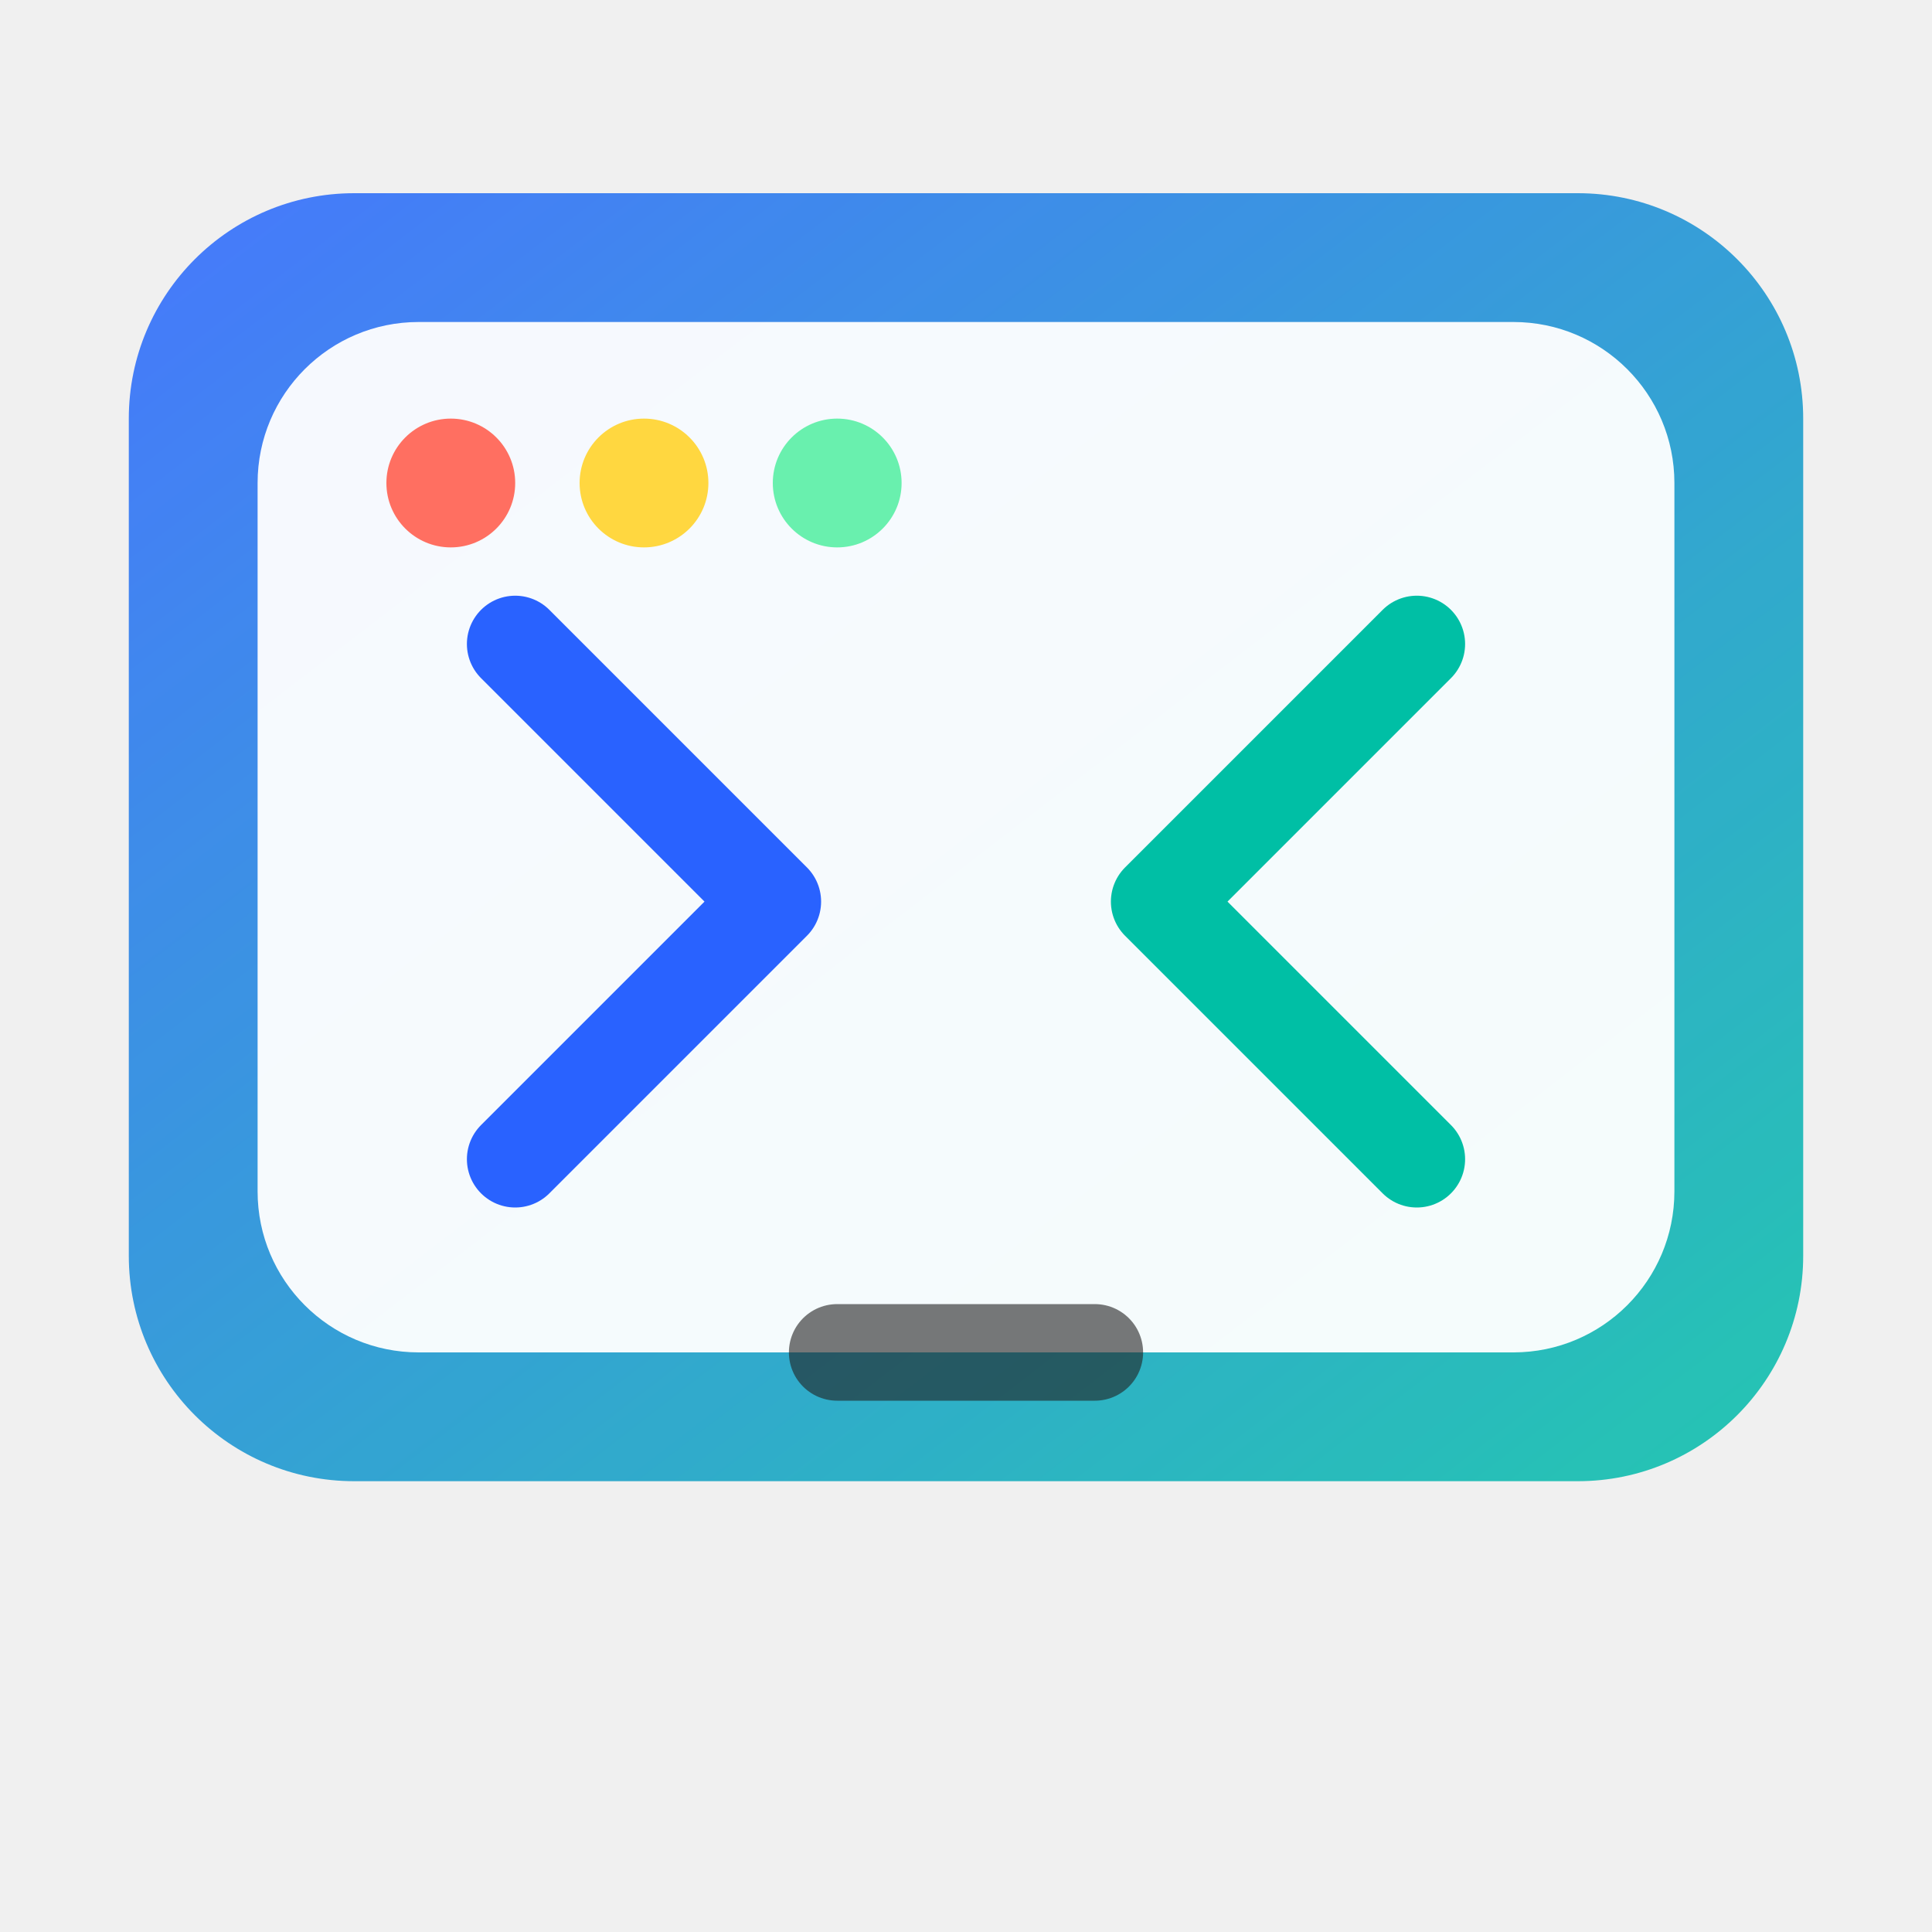
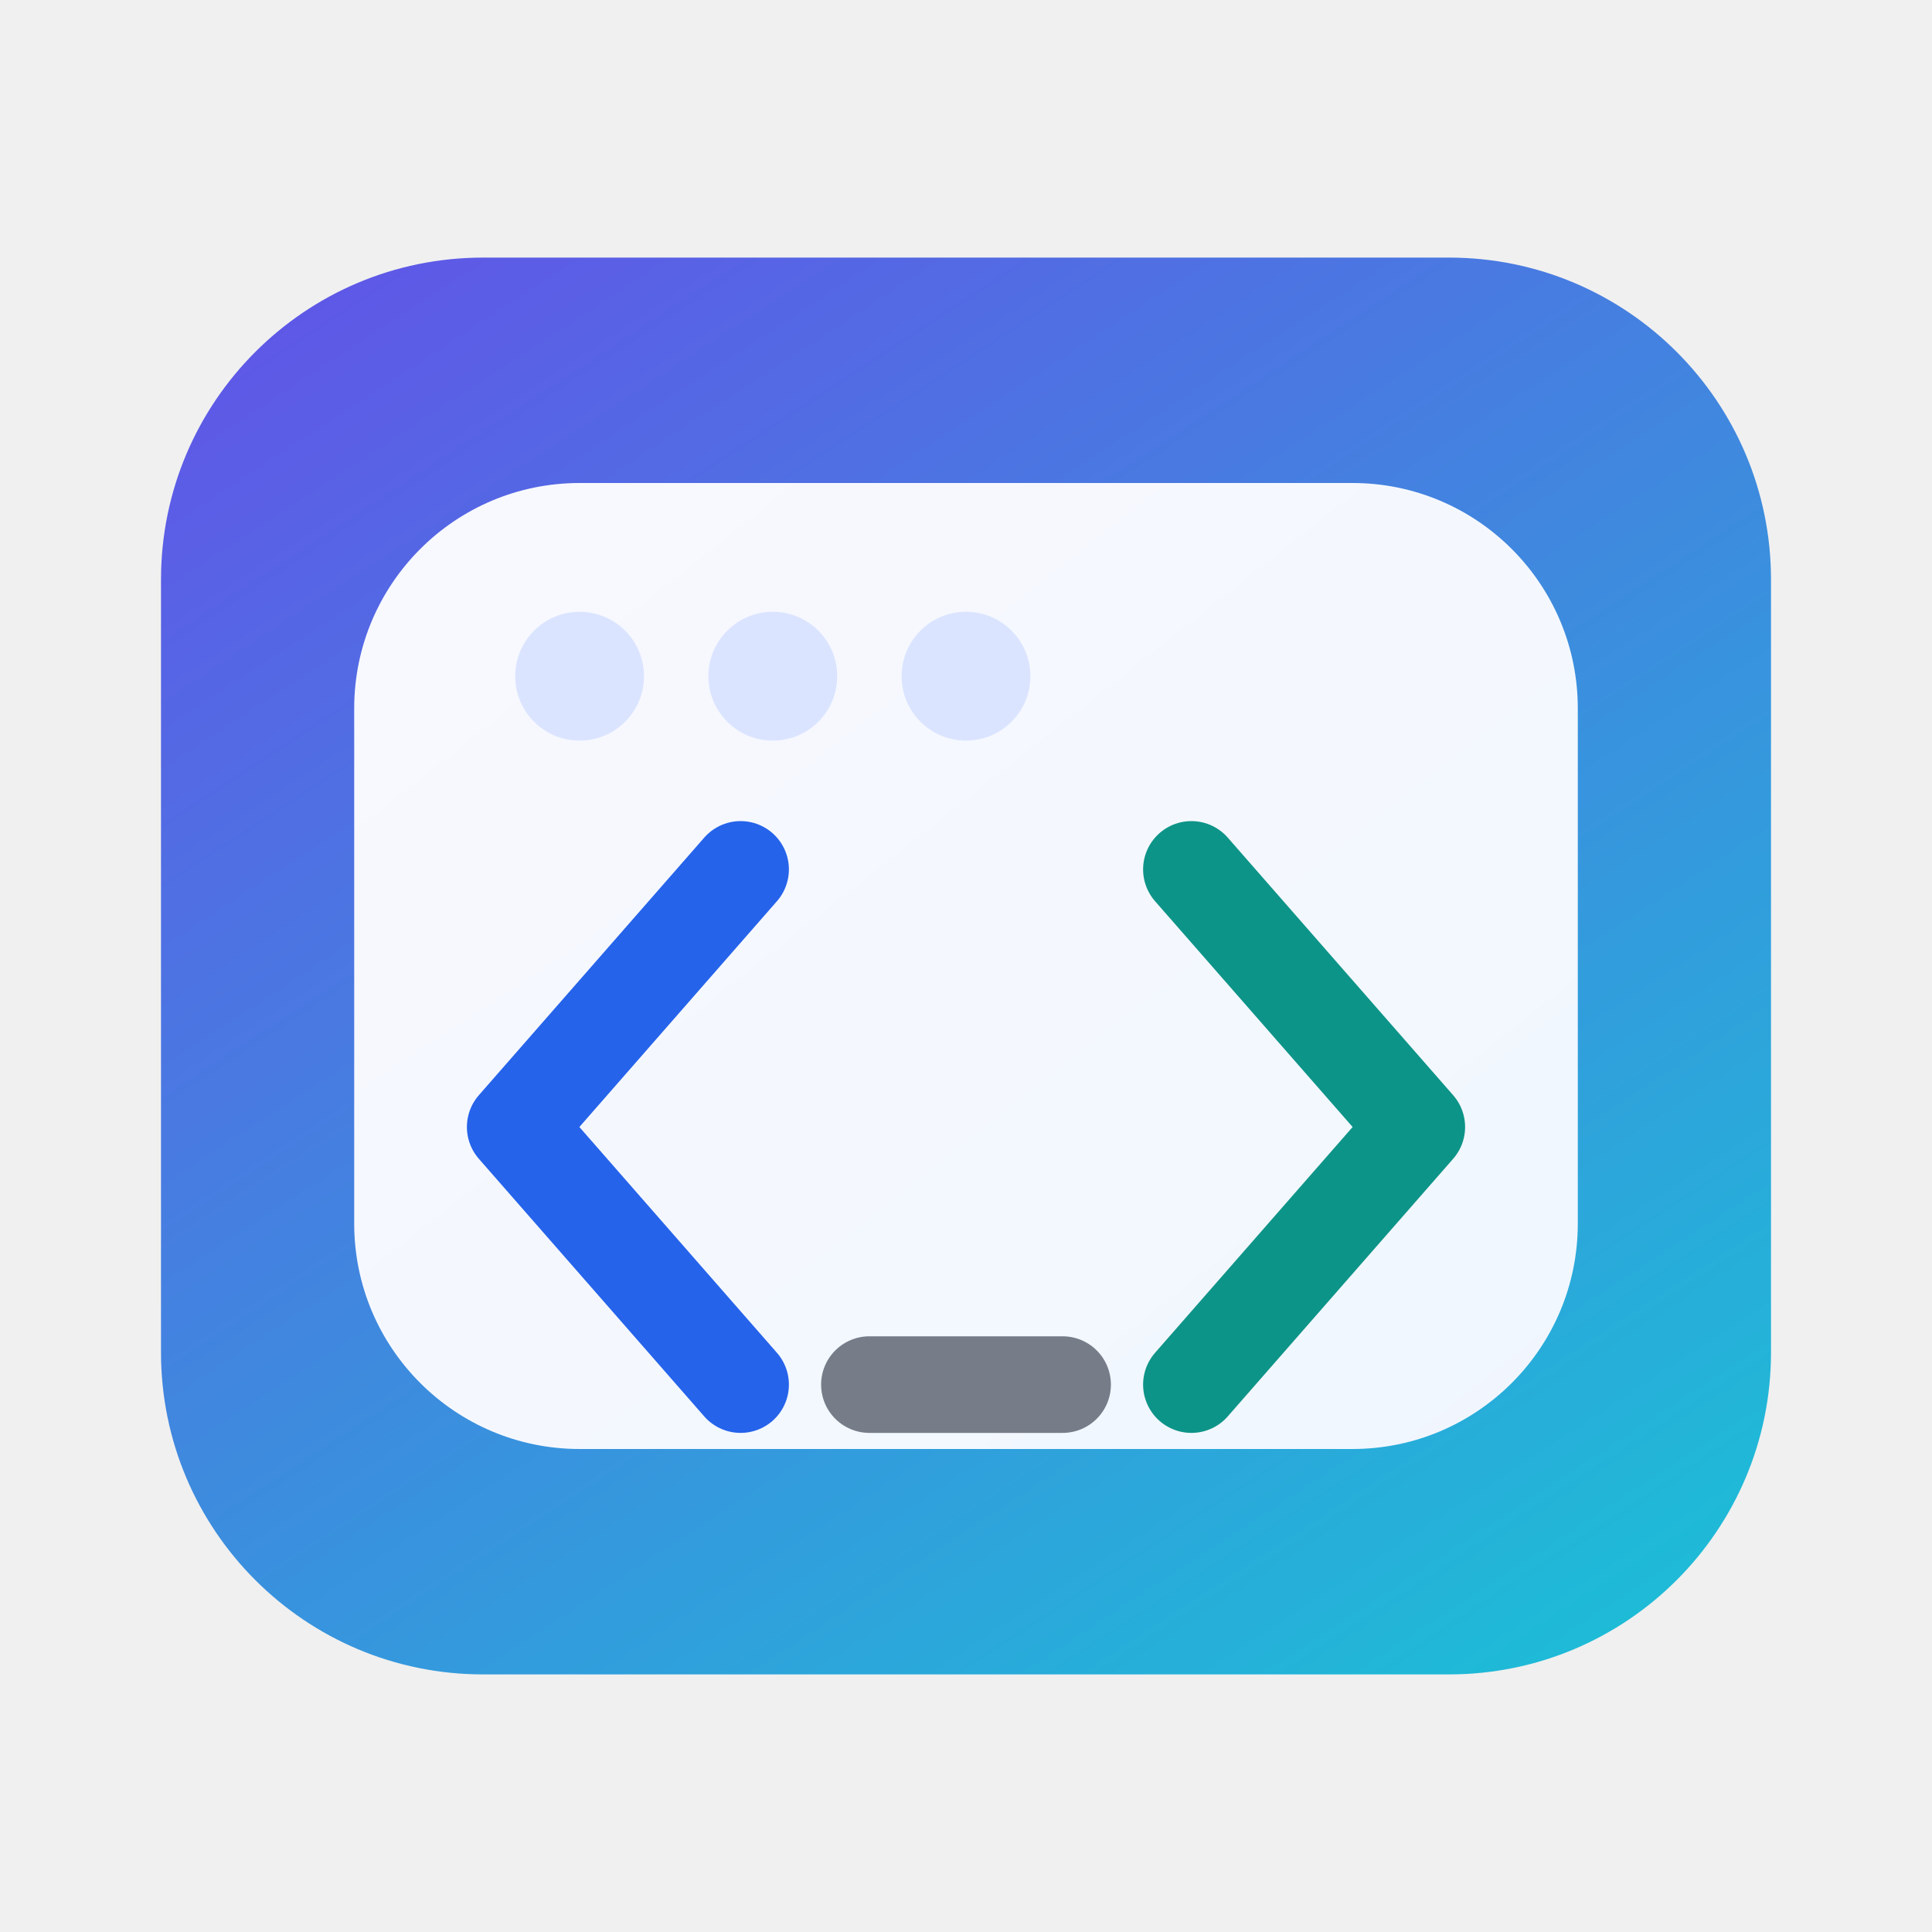
<svg xmlns="http://www.w3.org/2000/svg" viewBox="0 0 120 120" role="img" aria-hidden="true">
  <defs>
-     <linearGradient id="grad" x1="0%" y1="0%" x2="100%" y2="100%">
-       <stop offset="0%" stop-color="#2962ff" />
-       <stop offset="100%" stop-color="#00bfa5" />
+     <linearGradient id="cp-bg" x1="12%" y1="0%" x2="88%" y2="100%">
+       <stop offset="0%" stop-color="#4f46e5" />
+       <stop offset="100%" stop-color="#06b6d4" />
+     </linearGradient>
+     <linearGradient id="cp-card" x1="0%" y1="0%" x2="100%" y2="100%">
+       <stop offset="0%" stop-color="#ffffff" stop-opacity="0.96" />
+       <stop offset="100%" stop-color="#f4f8ff" stop-opacity="0.98" />
    </linearGradient>
  </defs>
-   <rect x="8" y="12" width="104" height="80" rx="14" ry="14" fill="url(#grad)" opacity="0.85" />
-   <rect x="16" y="20" width="88" height="64" rx="10" ry="10" fill="#fff" opacity="0.95" />
-   <path d="M32 40l16 16-16 16" fill="none" stroke="#2962ff" stroke-width="6" stroke-linecap="round" stroke-linejoin="round" />
-   <path d="M88 72L72 56l16-16" fill="none" stroke="#00bfa5" stroke-width="6" stroke-linecap="round" stroke-linejoin="round" />
-   <path d="M52 84h16" stroke="#1f1f1f" stroke-width="6" stroke-linecap="round" opacity="0.6" />
-   <circle cx="28" cy="30" r="4" fill="#ff6f61" />
-   <circle cx="40" cy="30" r="4" fill="#ffd740" />
-   <circle cx="52" cy="30" r="4" fill="#69f0ae" />
+   <rect x="10" y="16" width="100" height="88" rx="20" ry="20" fill="url(#cp-bg)" opacity="0.9" />
+   <rect x="22" y="30" width="76" height="60" rx="14" ry="14" fill="url(#cp-card)" />
+   <g fill="#d9e3ff" opacity="0.95">
+     <circle cx="36" cy="42" r="4" />
+     <circle cx="48" cy="42" r="4" />
+     <circle cx="60" cy="42" r="4" />
+   </g>
+   <path d="M46 54l-14 16 14 16" fill="none" stroke="#2563eb" stroke-width="6" stroke-linecap="round" stroke-linejoin="round" />
+   <path d="M74 54l14 16-14 16" fill="none" stroke="#0d9488" stroke-width="6" stroke-linecap="round" stroke-linejoin="round" />
+   <path d="M54 86h12" stroke="#111827" stroke-width="6" stroke-linecap="round" opacity="0.55" />
</svg>
